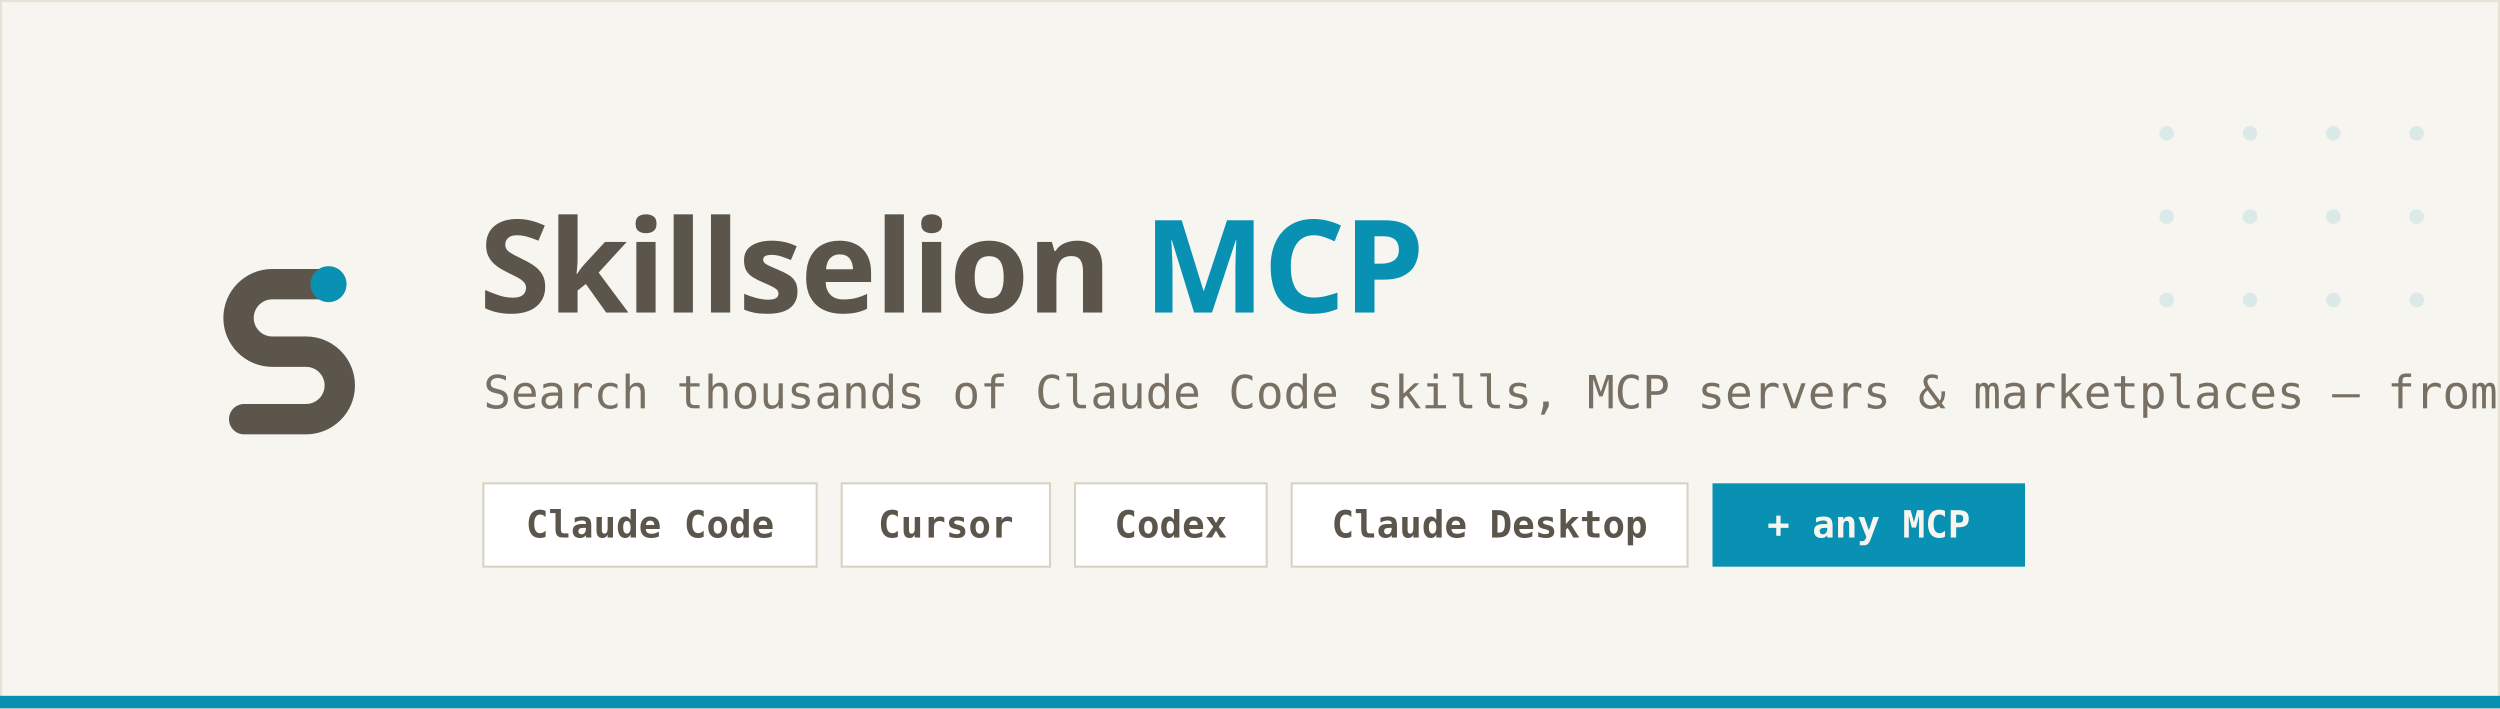
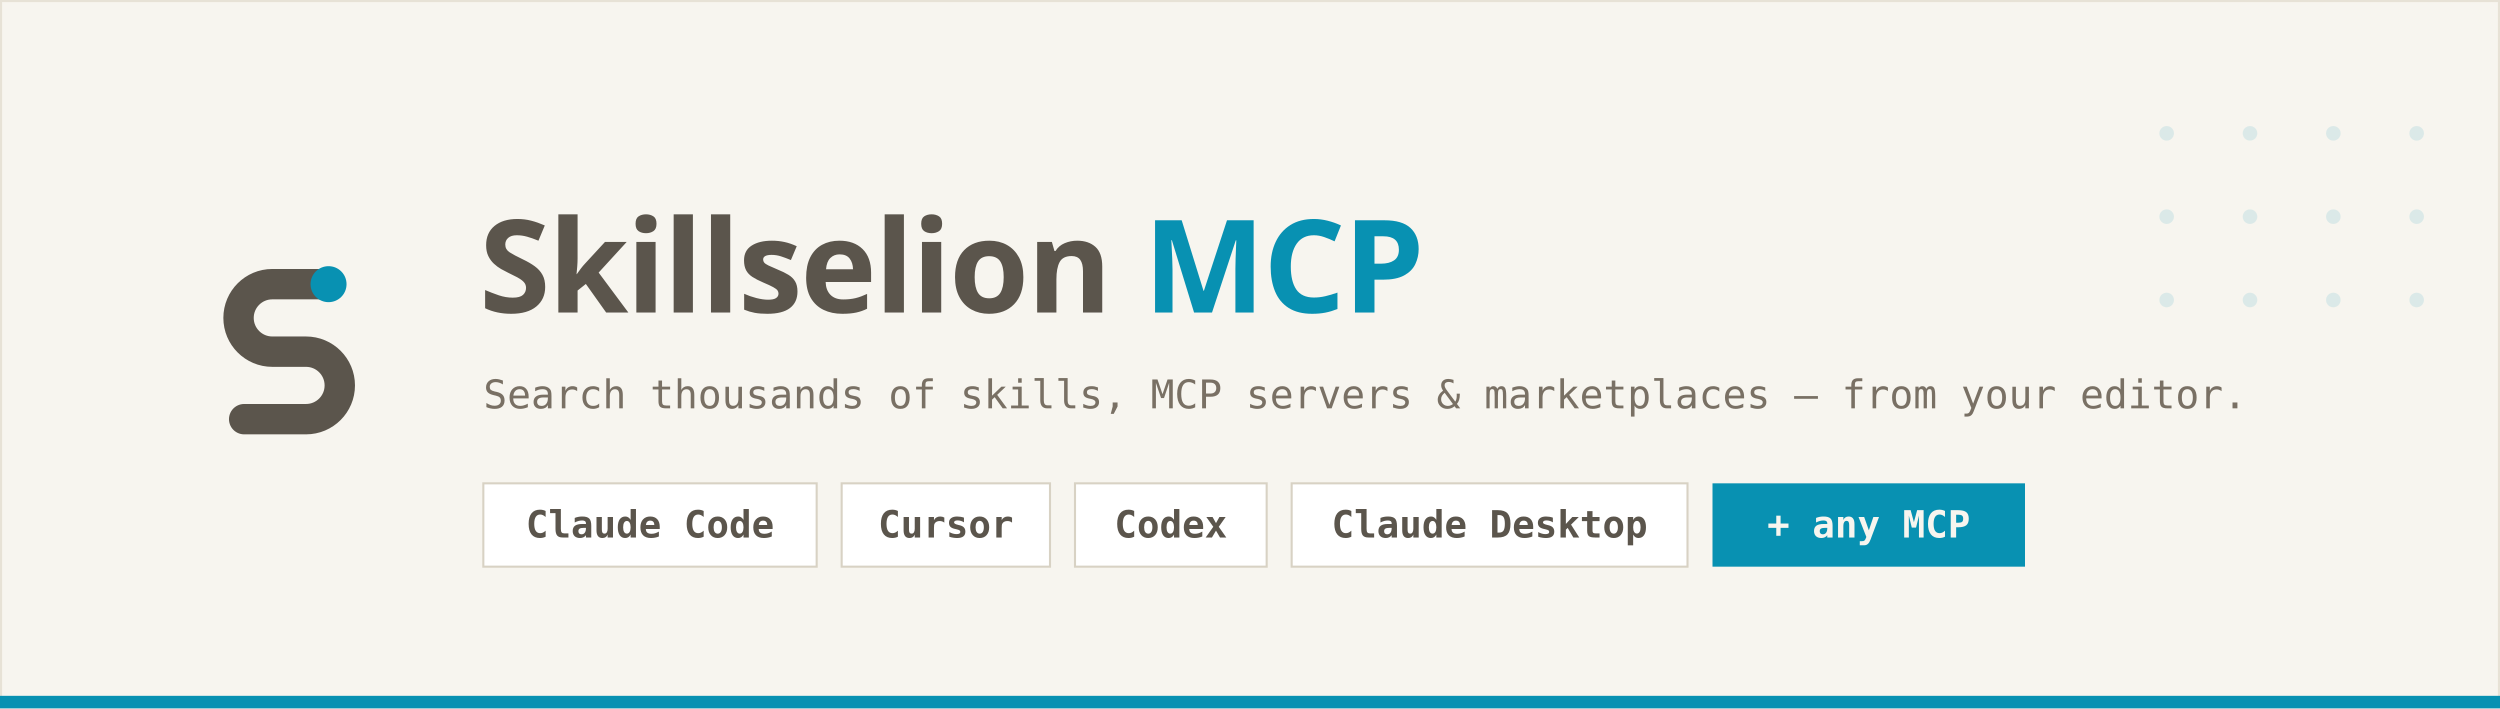
<svg xmlns="http://www.w3.org/2000/svg" width="1200" height="340" viewBox="0 0 1200 340" fill="none" role="img" aria-label="Skillselion MCP">
  <rect width="1200" height="340" fill="#f7f5ef" />
  <rect x="0.5" y="0.5" width="1199" height="339" fill="none" stroke="#e7e2d6" />
  <rect x="0" y="334" width="1200" height="6" fill="#0891b2" />
  <g fill="#0891b2" opacity="0.12">
    <circle cx="1040" cy="64" r="3.5" />
    <circle cx="1080" cy="64" r="3.5" />
    <circle cx="1120" cy="64" r="3.5" />
    <circle cx="1160" cy="64" r="3.5" />
    <circle cx="1040" cy="104" r="3.5" />
    <circle cx="1080" cy="104" r="3.5" />
    <circle cx="1120" cy="104" r="3.5" />
    <circle cx="1160" cy="104" r="3.5" />
    <circle cx="1040" cy="144" r="3.5" />
    <circle cx="1080" cy="144" r="3.5" />
    <circle cx="1120" cy="144" r="3.5" />
    <circle cx="1160" cy="144" r="3.5" />
  </g>
  <g transform="translate(74,104) scale(5.4)">
    <path d="M15.5 6 H10.5 a3 3 0 0 0 0 6 H13.5 a3 3 0 0 1 0 6 H8" stroke="#5b554c" stroke-width="2.7" stroke-linecap="round" fill="none" />
    <circle cx="15.5" cy="6" r="1.6" fill="#0891b2" />
  </g>
  <text x="230" y="150" font-family="'Space Grotesk',system-ui,'Segoe UI',sans-serif" font-size="62" font-weight="700" fill="#5b554c" letter-spacing="-1">Skillselion <tspan fill="#0891b2">MCP</tspan>
  </text>
-   <text x="232" y="196" font-family="ui-monospace,'JetBrains Mono',monospace" font-size="22" fill="#797064">Search thousands of Claude Code skills, MCP servers &amp; marketplaces — from your editor.</text>
+   <text x="232" y="196" font-family="ui-monospace,'JetBrains Mono',monospace" font-size="19" fill="#797064">Search thousands of skills, MCP servers &amp; marketplaces — from your editor.</text>
  <g font-family="ui-monospace,'JetBrains Mono',monospace" font-size="18" font-weight="600">
    <g transform="translate(232,232)">
      <rect width="160" height="40" fill="#ffffff" stroke="#d8d2c4" />
      <text x="80" y="26" fill="#5b554c" text-anchor="middle">Claude Code</text>
    </g>
    <g transform="translate(404,232)">
      <rect width="100" height="40" fill="#ffffff" stroke="#d8d2c4" />
      <text x="50" y="26" fill="#5b554c" text-anchor="middle">Cursor</text>
    </g>
    <g transform="translate(516,232)">
      <rect width="92" height="40" fill="#ffffff" stroke="#d8d2c4" />
      <text x="46" y="26" fill="#5b554c" text-anchor="middle">Codex</text>
    </g>
    <g transform="translate(620,232)">
      <rect width="190" height="40" fill="#ffffff" stroke="#d8d2c4" />
      <text x="95" y="26" fill="#5b554c" text-anchor="middle">Claude Desktop</text>
    </g>
    <g transform="translate(822,232)">
      <rect width="150" height="40" fill="#0891b2" />
      <text x="75" y="26" fill="#f7f5ef" text-anchor="middle">+ any MCP</text>
    </g>
  </g>
</svg>
